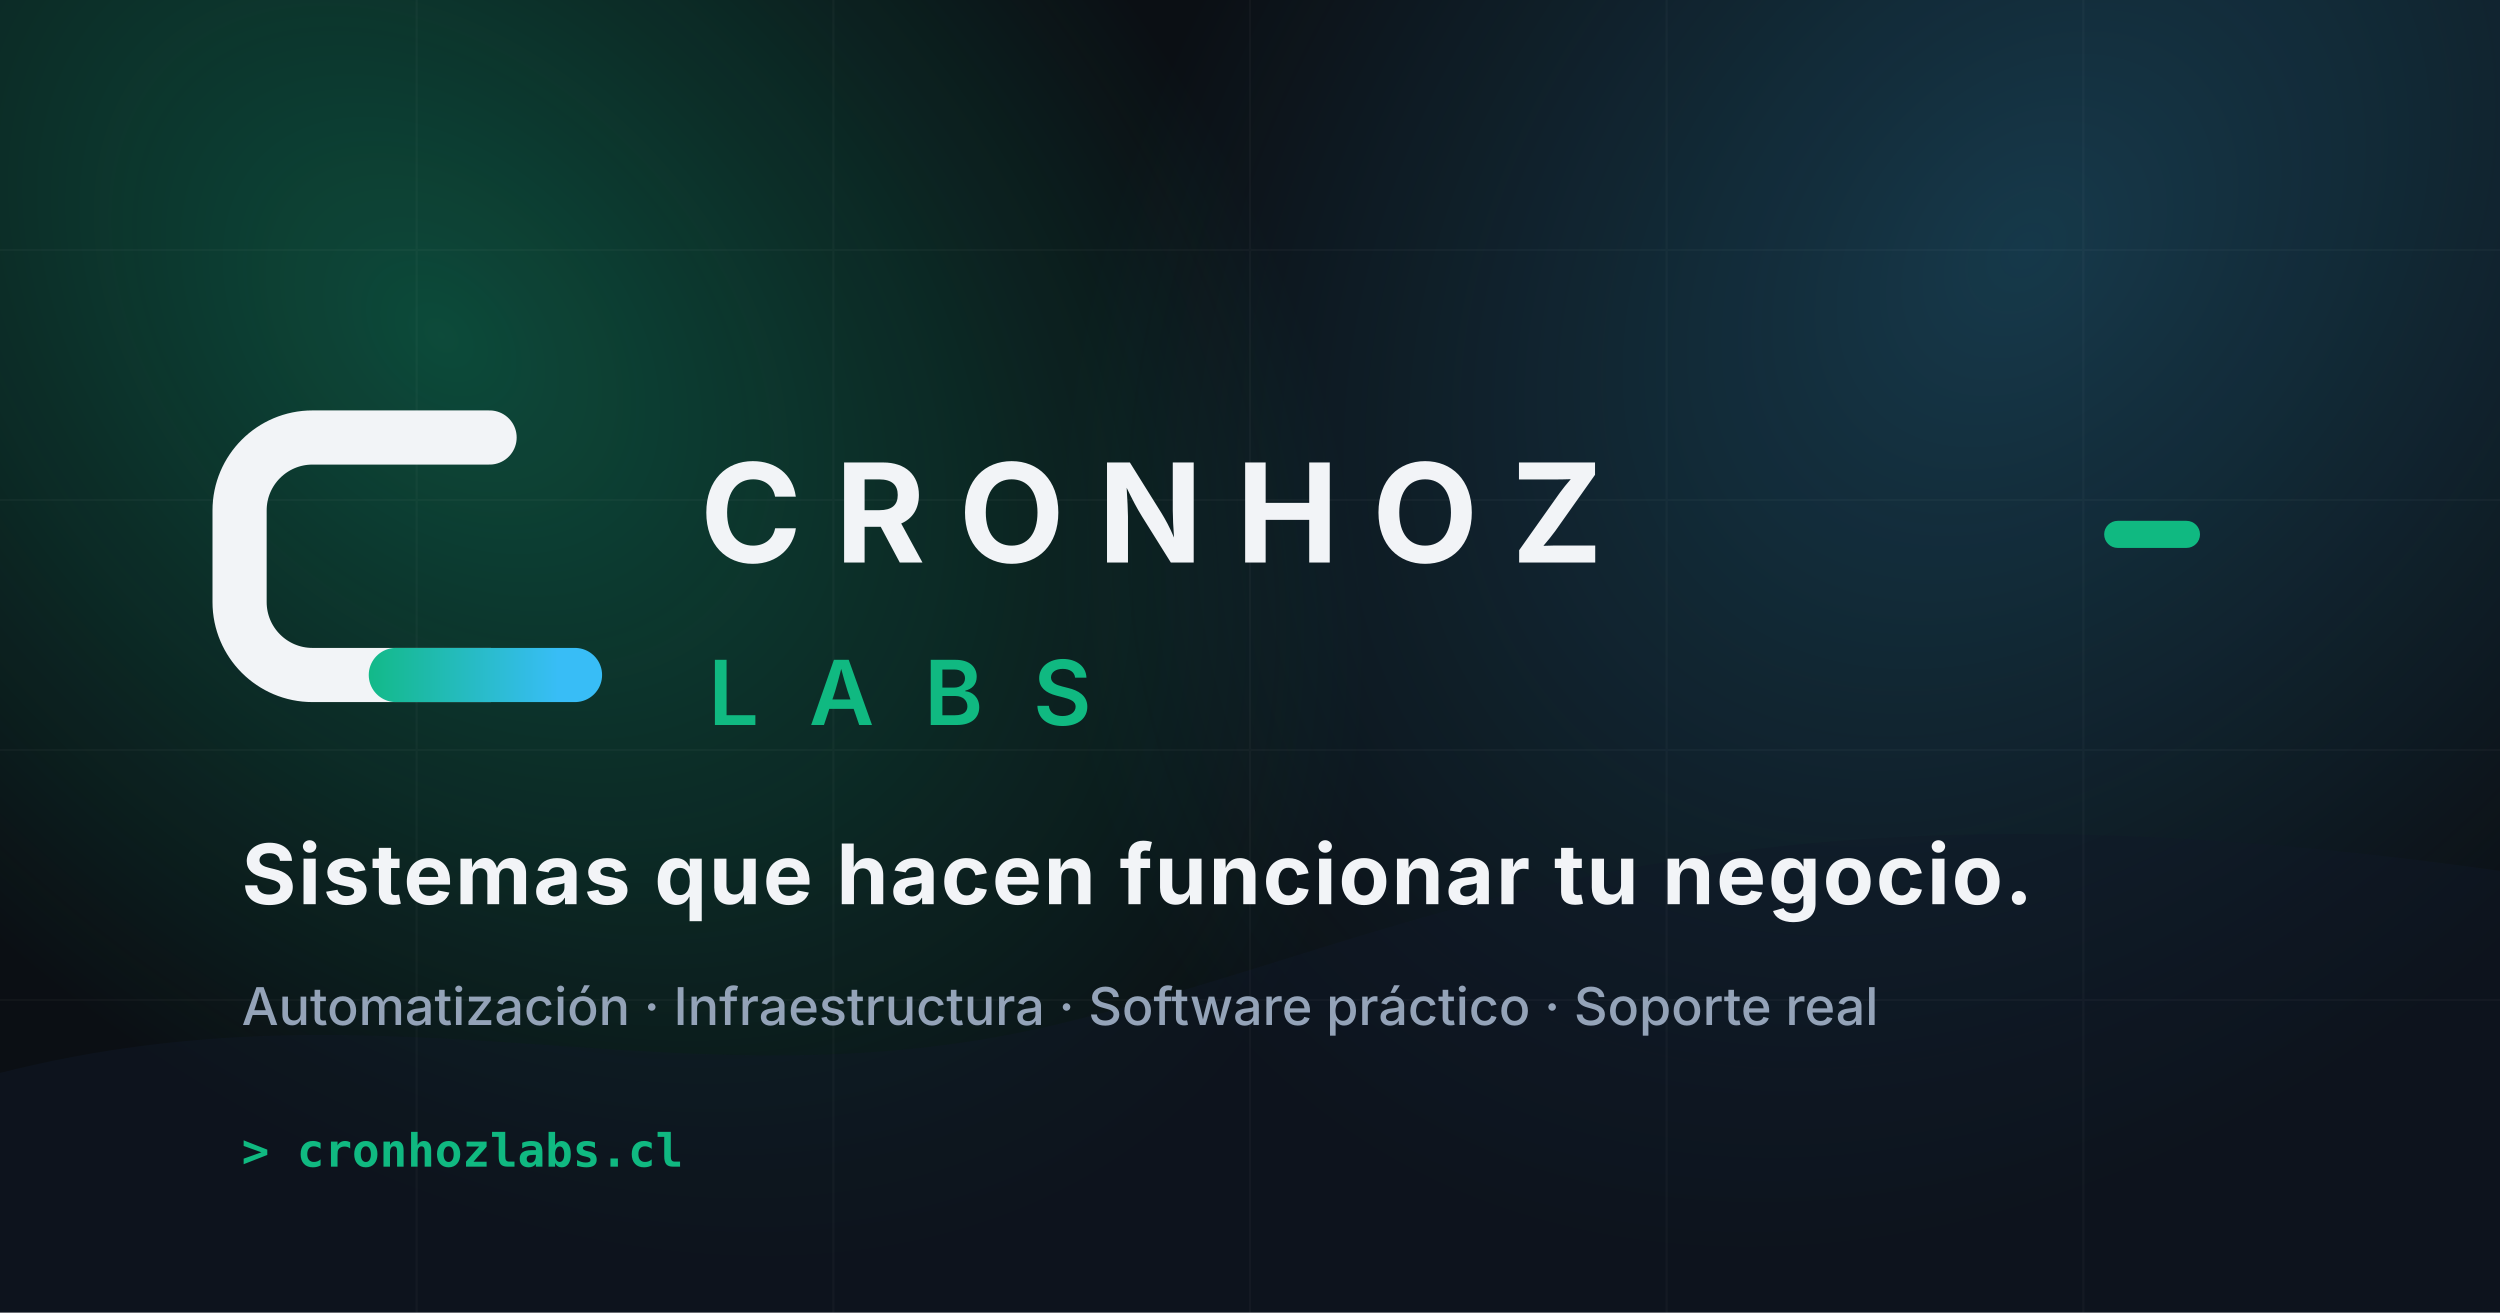
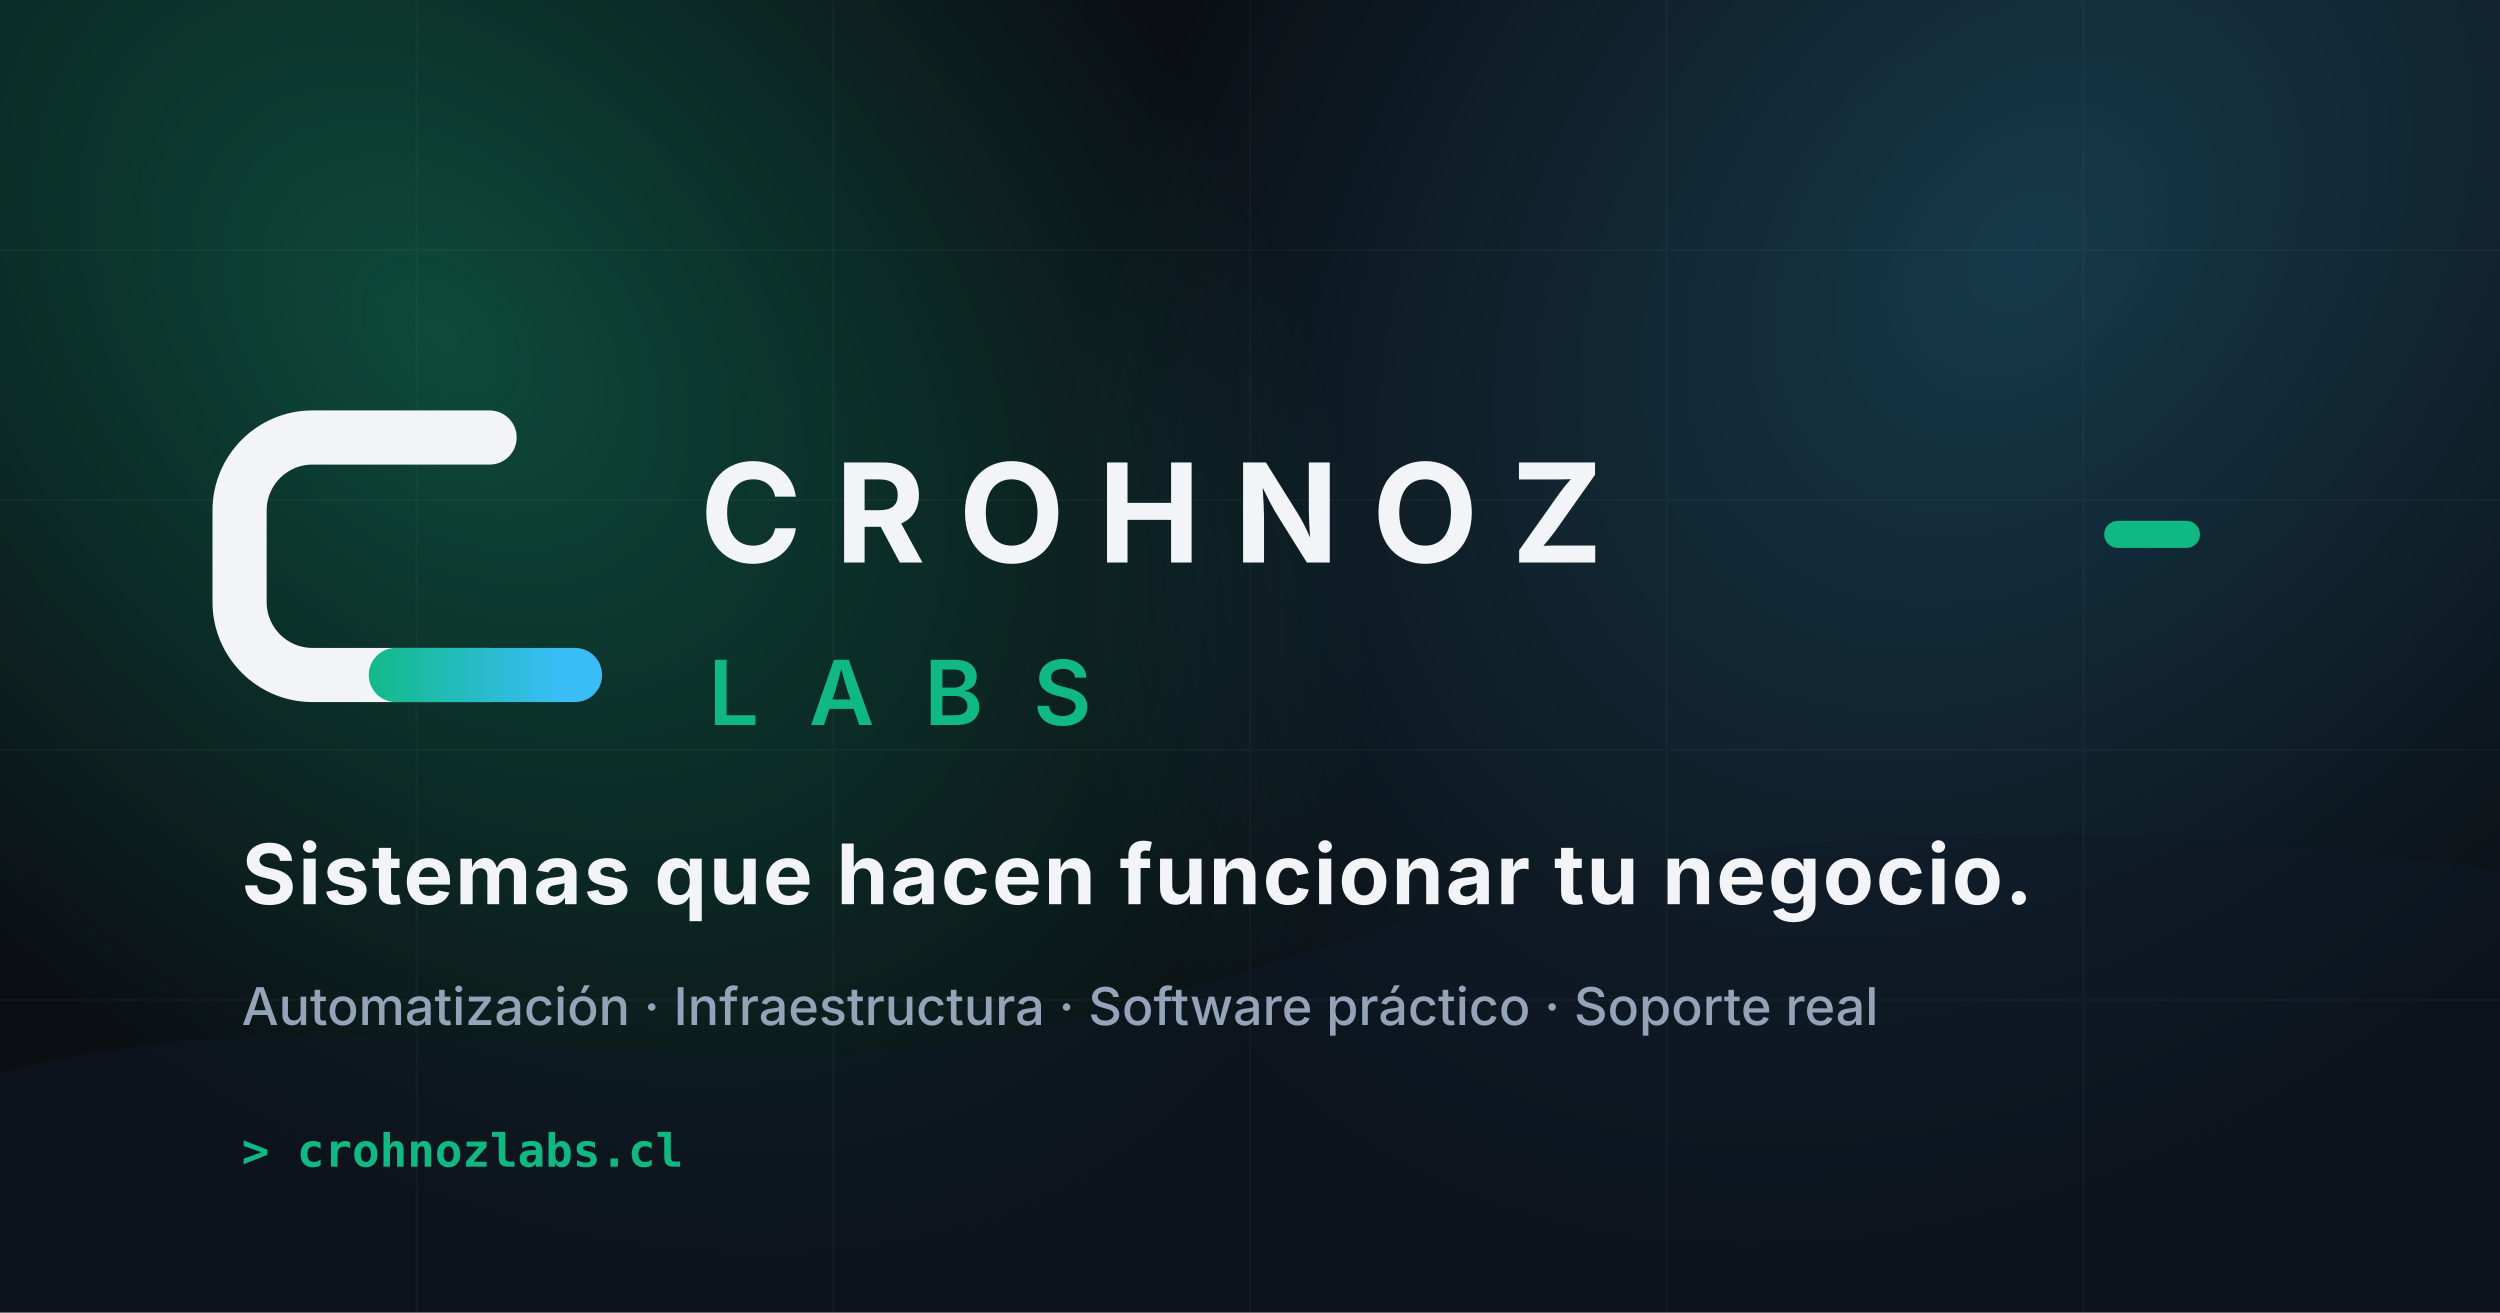
<svg xmlns="http://www.w3.org/2000/svg" width="1200" height="630" viewBox="0 0 1200 630" fill="none">
  <defs>
    <radialGradient id="r1" cx="0" cy="0" r="1" gradientUnits="userSpaceOnUse" gradientTransform="translate(210 160) rotate(45) scale(520 360)">
      <stop stop-color="#10B981" stop-opacity="0.35" />
      <stop offset="1" stop-color="#10B981" stop-opacity="0" />
    </radialGradient>
    <radialGradient id="r2" cx="0" cy="0" r="1" gradientUnits="userSpaceOnUse" gradientTransform="translate(970 120) rotate(130) scale(540 400)">
      <stop stop-color="#38BDF6" stop-opacity="0.24" />
      <stop offset="1" stop-color="#38BDF6" stop-opacity="0" />
    </radialGradient>
    <linearGradient id="cursor" x1="171" y1="317" x2="268" y2="317" gradientUnits="userSpaceOnUse">
      <stop stop-color="#10B981" />
      <stop offset="1" stop-color="#38BDF6" />
    </linearGradient>
  </defs>
  <rect width="1200" height="630" fill="#0B0F14" />
  <rect width="1200" height="630" fill="url(#r1)" />
  <rect width="1200" height="630" fill="url(#r2)" />
  <path d="M0 515C189 467 328 534 506 492C683 450 808 363 1200 418V630H0V515Z" fill="#111827" fill-opacity="0.46" />
  <g opacity="0.22">
    <path d="M0 120H1200M0 240H1200M0 360H1200M0 480H1200M200 0V630M400 0V630M600 0V630M800 0V630M1000 0V630" stroke="#F2F4F7" stroke-opacity="0.14" />
  </g>
  <g>
    <path d="M235 210H150C130.67 210 115 225.67 115 245V289C115 308.33 130.67 324 150 324H235" stroke="#F2F4F7" stroke-width="26" stroke-linecap="round" stroke-linejoin="round" />
    <path d="M190 324H276" stroke="url(#cursor)" stroke-width="26" stroke-linecap="round" />
  </g>
-   <text x="336" y="270" fill="#F2F4F7" font-family="Space Grotesk, Inter, Segoe UI, Arial, sans-serif" font-size="66" font-weight="700" letter-spacing="16">CRONHOZ</text>
+   <text x="336" y="270" fill="#F2F4F7" font-family="Space Grotesk, Inter, Segoe UI, Arial, sans-serif" font-size="66" font-weight="700" letter-spacing="16">CROHNOZ</text>
  <text x="340" y="348" fill="#10B981" font-family="Space Grotesk, Inter, Segoe UI, Arial, sans-serif" font-size="43" font-weight="600" letter-spacing="24">LABS</text>
  <rect x="1010" y="250" width="46" height="13" rx="6.5" fill="#10B981" />
  <text x="116" y="434" fill="#F2F4F7" font-family="Space Grotesk, Inter, Segoe UI, Arial, sans-serif" font-size="40" font-weight="700" letter-spacing="1">Sistemas que hacen funcionar tu negocio.</text>
  <text x="116" y="492" fill="#94A3B8" font-family="Inter, Segoe UI, Arial, sans-serif" font-size="25" font-weight="500">Automatización · Infraestructura · Software práctico · Soporte real</text>
-   <text x="116" y="560" fill="#10B981" font-family="JetBrains Mono, Consolas, monospace" font-size="22" font-weight="700">&gt; cronhozlabs.cl</text>
+   <text x="116" y="560" fill="#10B981" font-family="JetBrains Mono, Consolas, monospace" font-size="22" font-weight="700">&gt; crohnozlabs.cl</text>
</svg>
